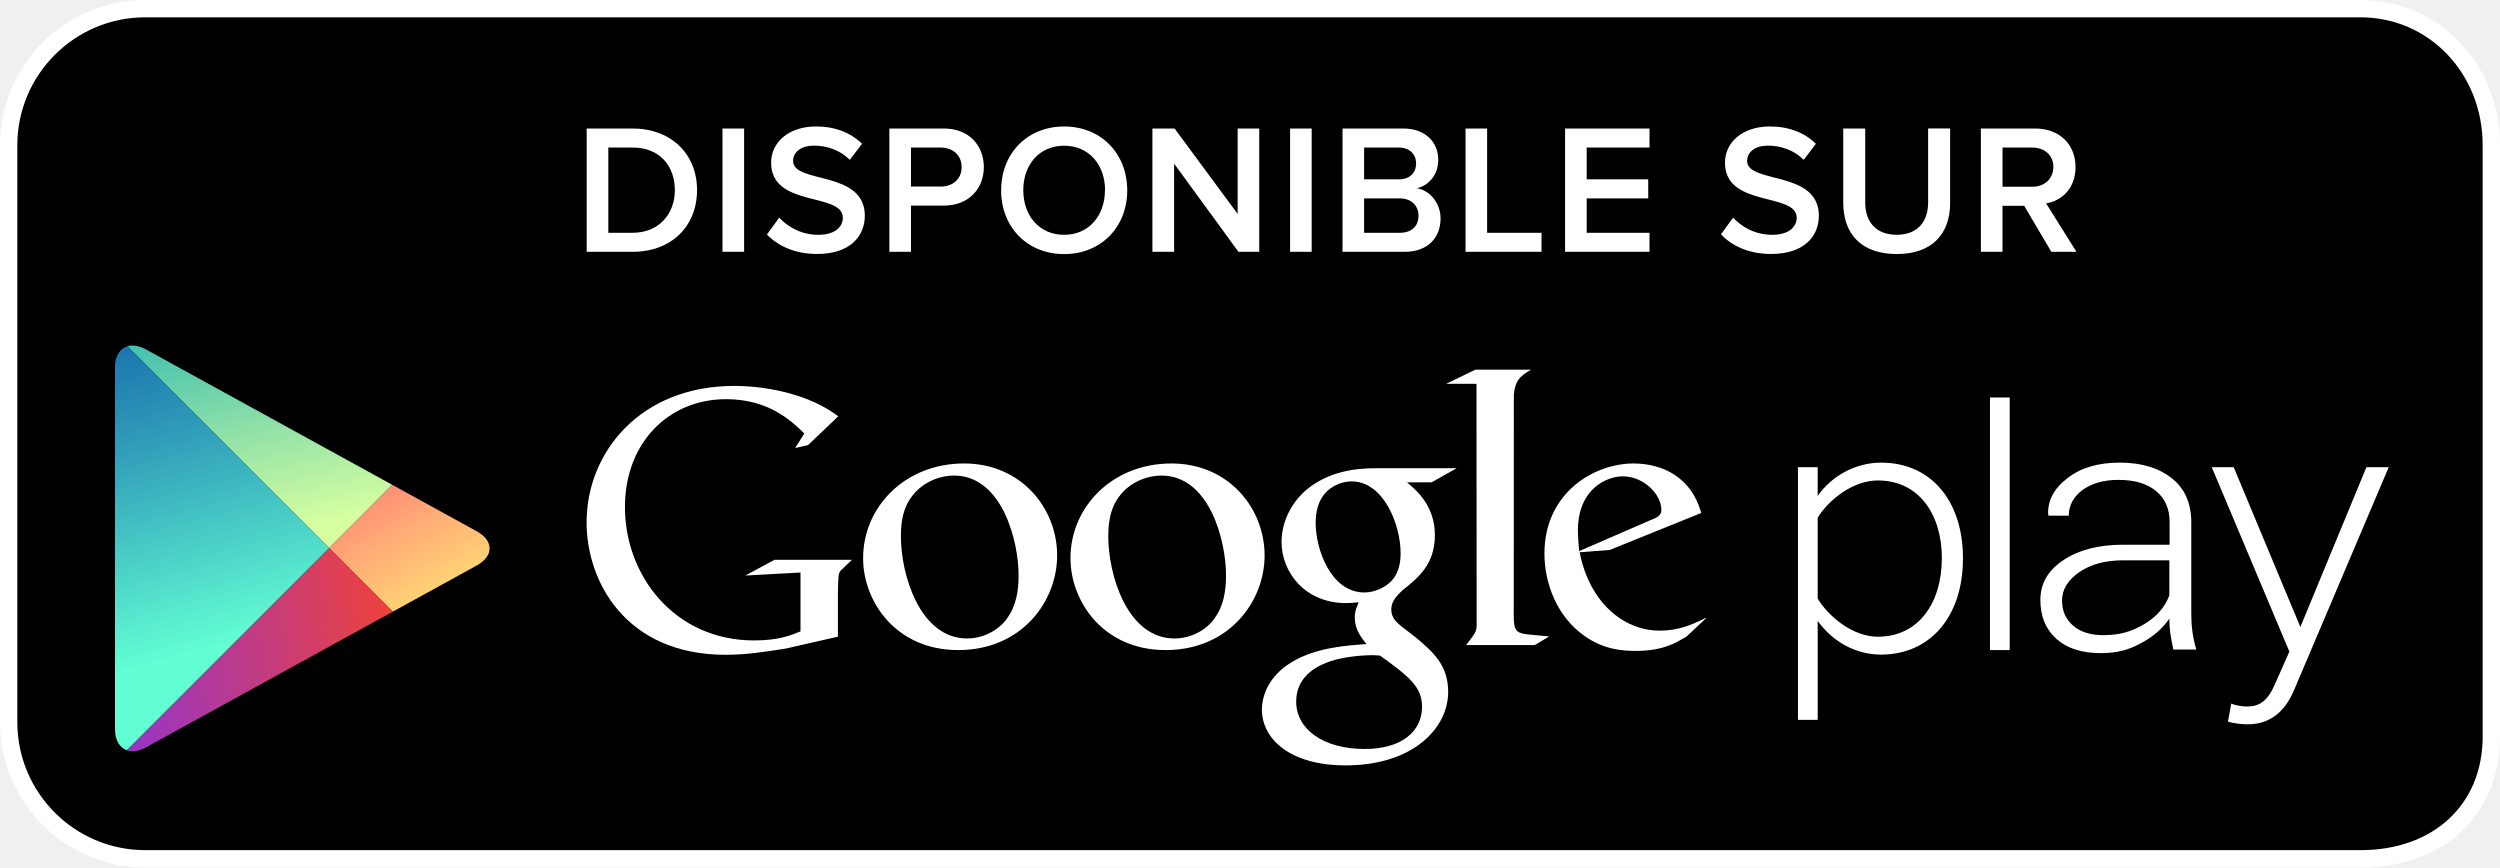
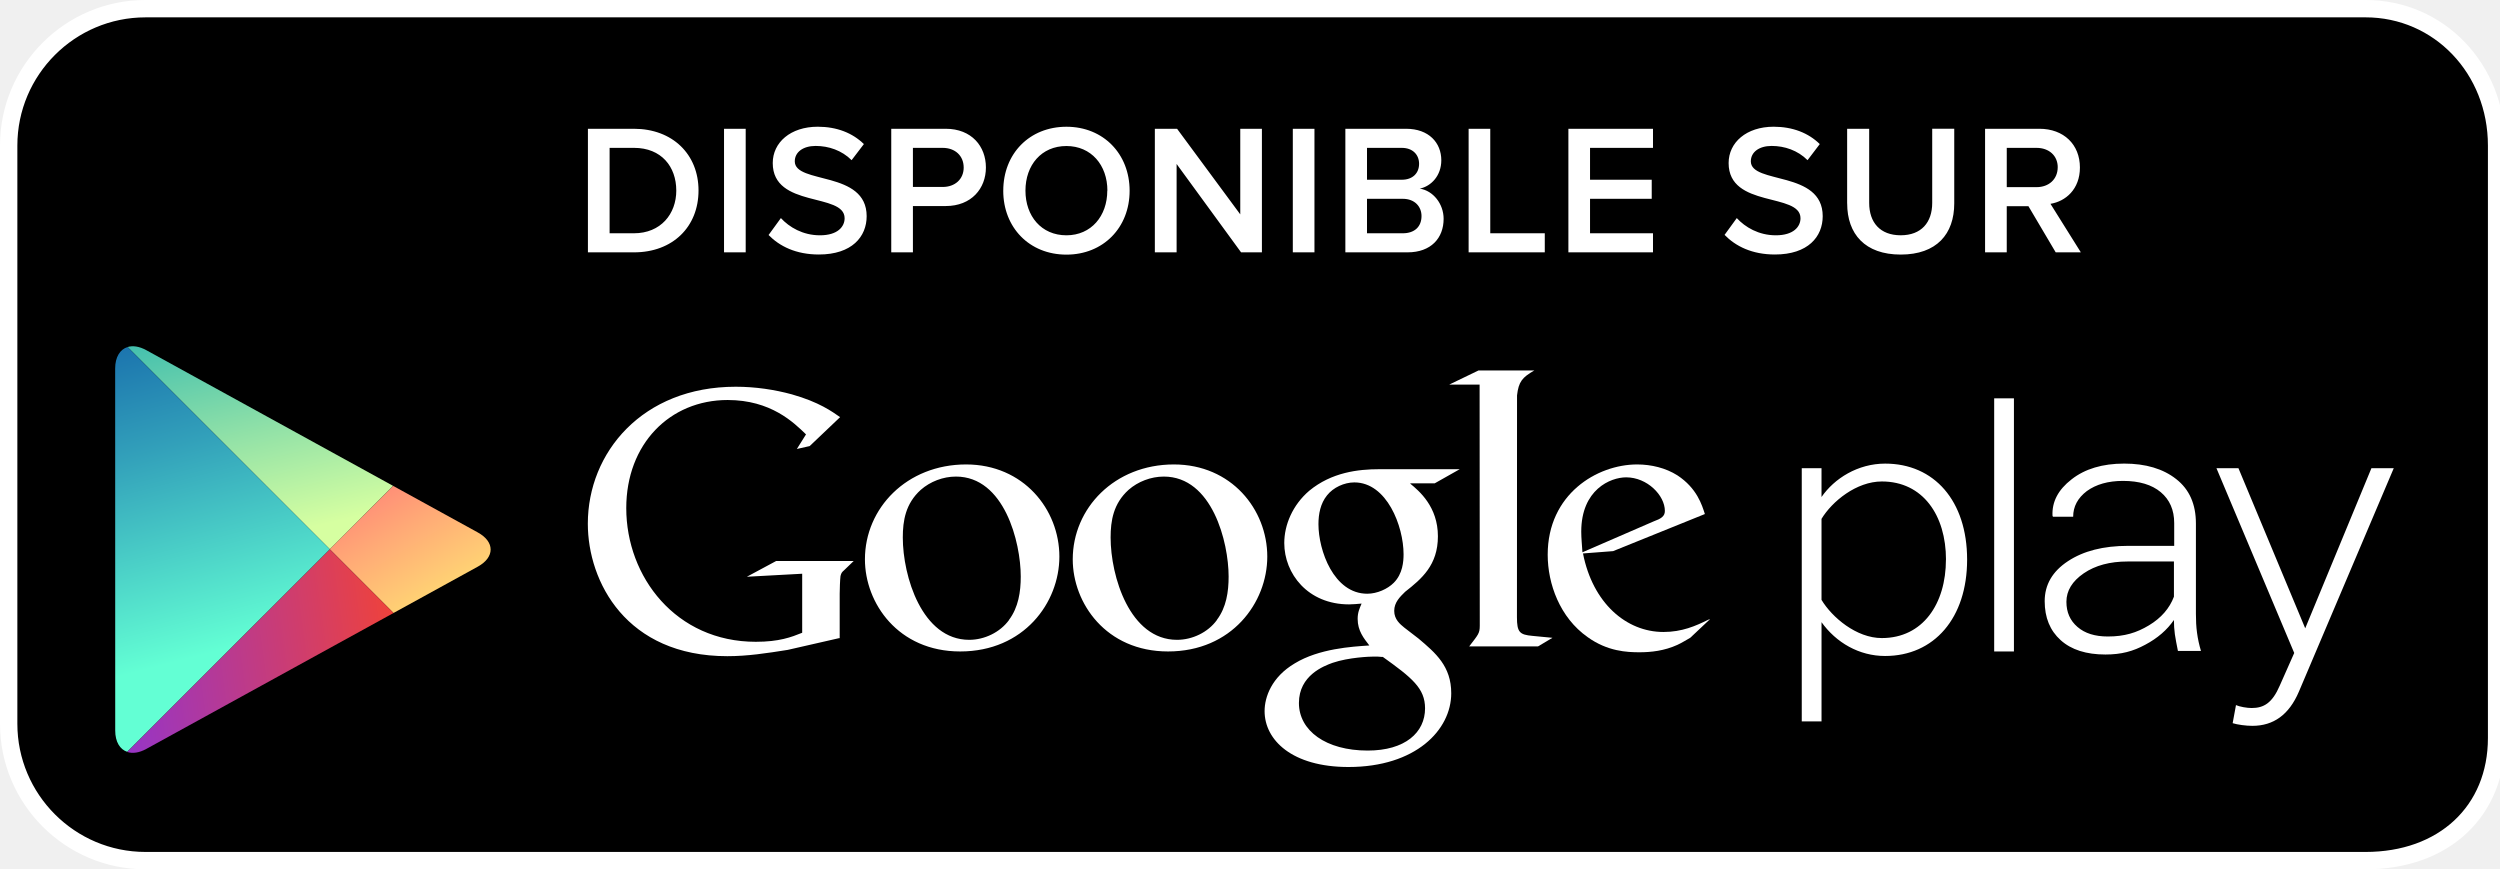
- <svg xmlns="http://www.w3.org/2000/svg" width="216.457" height="75.108" viewBox="0 0 216.457 75.108">
+ <svg xmlns="http://www.w3.org/2000/svg" width="216" height="75" viewBox="0 0 216 75">
  <defs>
    <linearGradient id="a" x1="879.429" x2="856.352" y1="495.527" y2="509.97" gradientUnits="userSpaceOnUse" gradientTransform="matrix(0.7071 0.7071 0.7071 -0.7071 -947.4174 -225.4017)">
      <stop offset="0" stop-color="#D6FFA1" />
      <stop offset=".326" stop-color="#93E2A7" />
      <stop offset="1" stop-color="#00A3B5" />
    </linearGradient>
    <linearGradient id="b" x1="866.01" x2="895.934" y1="507.865" y2="500.043" gradientUnits="userSpaceOnUse" gradientTransform="matrix(0.7071 0.7071 0.7071 -0.7071 -947.4174 -225.4017)">
      <stop offset="0" stop-color="#FF177B" />
      <stop offset=".672" stop-color="#FFA976" />
      <stop offset="1" stop-color="#FFEC73" />
    </linearGradient>
    <linearGradient id="c" x1="882.713" x2="850.268" y1="484.574" y2="503.663" gradientUnits="userSpaceOnUse" gradientTransform="matrix(0.7071 0.7071 0.7071 -0.7071 -947.4174 -225.4017)">
      <stop offset="0" stop-color="#63FFD4" />
      <stop offset=".485" stop-color="#32A0BA" />
      <stop offset=".835" stop-color="#1262A9" />
      <stop offset="1" stop-color="#064AA2" />
    </linearGradient>
    <linearGradient id="d" x1="894.492" x2="874.515" y1="499.728" y2="473.41" gradientUnits="userSpaceOnUse" gradientTransform="matrix(0.7071 0.7071 0.7071 -0.7071 -947.4174 -225.4017)">
      <stop offset="0" stop-color="#FF4521" />
      <stop offset=".341" stop-color="#D43E65" />
      <stop offset=".793" stop-color="#9F36B9" />
      <stop offset="1" stop-color="#8A33DB" />
    </linearGradient>
  </defs>
  <path d="M215.707 63.768c0 6.53-4.797 10.59-11.322 10.59H12.57C6.044 74.36.75 69.062.75 62.532V12.575C.75 6.045 6.043.75 12.57.75h191.814c6.525 0 11.322 5.295 11.322 11.824v51.194z" />
  <path fill="#FFF" d="M204.385 75.108H12.57C5.64 75.108 0 69.466 0 62.53V12.574C0 5.64 5.64 0 12.57 0h191.814c6.77 0 12.072 5.523 12.072 12.574v51.194c0 6.783-4.85 11.34-12.07 11.34zM12.57 1.5C6.468 1.5 1.5 6.468 1.5 12.574V62.53c0 6.108 4.967 11.078 11.07 11.078h191.814c6.324 0 10.572-3.955 10.572-9.84V12.573c0-6.21-4.645-11.074-10.572-11.074H12.57z" />
  <g fill="#FFF">
    <path d="M147.652 53.585l-1.615 1.52c-.37.206-.742.444-1.113.613-1.12.51-2.26.638-3.273.638-1.07 0-2.76-.07-4.49-1.316-2.39-1.688-3.44-4.588-3.44-7.114 0-5.23 4.26-7.798 7.73-7.798 1.22 0 2.47.304 3.48.945 1.69 1.113 2.12 2.562 2.37 3.34l-7.93 3.205-2.6.2c.84 4.29 3.74 6.785 6.95 6.785 1.6 0 2.79-.52 3.88-1.062 0 .01.22-.11.07.05zm-4.787-8.533c.645-.234.98-.438.98-.906 0-1.348-1.524-2.904-3.345-2.904-1.35 0-3.88 1.05-3.88 4.695 0 .57.067 1.176.103 1.78l6.142-2.665z" />
    <path d="M131.064 53.323c0 1.312.234 1.516 1.344 1.617.578.068 1.152.1 1.725.166l-1.248.743h-5.947c.78-1.02.914-1.12.914-1.79v-.76l-.014-20.07h-2.625l2.527-1.22h4.824c-1.045.6-1.357.97-1.492 2.15l-.008 19.14z" />
    <path d="M121.842 41.784c.773.637 2.393 1.988 2.393 4.553 0 2.5-1.41 3.677-2.83 4.792-.438.43-.945.91-.945 1.65 0 .74.51 1.15.877 1.45l1.22.94c1.48 1.25 2.83 2.39 2.83 4.73 0 3.17-3.07 6.37-8.876 6.37-4.88 0-7.25-2.33-7.25-4.83 0-1.22.61-2.94 2.6-4.12 2.1-1.28 4.93-1.45 6.45-1.55-.47-.61-1.01-1.26-1.01-2.3 0-.57.17-.91.34-1.32-.37.03-.74.07-1.08.07-3.58 0-5.6-2.67-5.6-5.3 0-1.56.71-3.28 2.16-4.52 1.93-1.59 4.22-1.86 6.04-1.86h6.96l-2.16 1.22h-2.09zm-2.39 14.98c-.278-.035-.444-.035-.778-.035-.305 0-2.13.06-3.54.54-.748.27-2.907 1.08-2.907 3.47s2.33 4.11 5.94 4.11c3.237 0 4.958-1.56 4.958-3.65-.002-1.73-1.115-2.63-3.674-4.46zm.968-6.41c.78-.778.848-1.855.848-2.467 0-2.427-1.445-6.207-4.252-6.207-.875 0-1.823.438-2.36 1.118-.57.703-.742 1.615-.742 2.492 0 2.26 1.317 6.008 4.217 6.008.85 0 1.76-.41 2.29-.945zm-19.5 5.932c-5.365 0-8.235-4.178-8.235-7.96 0-4.417 3.608-8.198 8.74-8.198 4.96 0 8.068 3.884 8.068 7.962 0 3.98-3.07 8.196-8.574 8.196zm4.22-2.73c.815-1.08 1.013-2.427 1.013-3.74 0-2.973-1.416-8.64-5.6-8.64-1.114 0-2.235.435-3.043 1.145-1.318 1.19-1.553 2.67-1.553 4.12 0 3.34 1.647 8.84 5.737 8.84 1.32 0 2.668-.64 3.445-1.71zm-22.18 2.73c-5.365 0-8.23-4.178-8.23-7.96 0-4.417 3.61-8.198 8.74-8.198 4.957 0 8.06 3.884 8.06 7.962 0 3.98-3.066 8.196-8.57 8.196zm4.22-2.73c.81-1.08 1.013-2.427 1.013-3.74 0-2.973-1.42-8.64-5.6-8.64-1.118 0-2.227.435-3.037 1.145-1.32 1.19-1.554 2.67-1.554 4.12 0 3.34 1.654 8.84 5.737 8.84 1.31 0 2.66-.64 3.44-1.71zm-14.595 1.56L68.06 56.15c-1.832.29-3.478.544-5.22.544-8.728 0-12.052-6.424-12.052-11.45 0-6.14 4.71-11.83 12.778-11.83 1.707 0 3.35.25 4.846.657 2.37.67 3.48 1.49 4.173 1.97l-2.628 2.5-1.108.25.79-1.26c-1.07-1.04-3.04-2.97-6.77-2.97-5 0-8.76 3.8-8.76 9.34 0 5.95 4.3 11.55 11.19 11.55 2.02 0 3.07-.4 4.01-.78v-5.1l-4.78.26 2.53-1.36h6.7l-.82.79c-.22.19-.25.25-.32.51-.04.29-.07 1.205-.07 1.527v3.86zm84.795-1.386v8.596h-1.708V40.452h1.707v2.49c1.11-1.608 3.14-2.886 5.5-2.886 4.23 0 7.08 3.21 7.08 8.294 0 5.05-2.85 8.327-7.09 8.327-2.23.002-4.23-1.147-5.51-2.948zm10.753-5.378c0-3.83-1.998-6.753-5.54-6.753-2.198 0-4.3 1.72-5.214 3.23v7c.91 1.51 3.01 3.3 5.21 3.3 3.54 0 5.54-2.95 5.54-6.79zm4.164 7.932v-21.87h1.707v21.87h-1.707zm20.86 4.626c.364.16.987.263 1.384.263 1.05 0 1.78-.428 2.43-1.936l1.25-2.82-6.72-15.965h1.9l5.77 13.834 5.72-13.834h1.93l-8.2 19.314c-.85 1.99-2.19 2.947-4.02 2.947-.55 0-1.28-.1-1.7-.23l.29-1.574zm-4.985-4.673c-.115-.55-.2-1.03-.264-1.437-.053-.403-.082-.815-.082-1.233-.586.858-1.414 1.573-2.475 2.137-1.05.566-2.06.846-3.44.846-1.66 0-2.95-.41-3.87-1.24-.92-.828-1.38-1.95-1.38-3.37s.67-2.573 2.01-3.454c1.34-.885 3.06-1.324 5.19-1.324h3.99v-1.967c0-1.134-.39-2.023-1.16-2.67-.77-.646-1.86-.975-3.26-.975-1.29 0-2.33.3-3.13.88-.78.595-1.18 1.33-1.18 2.218h-1.744l-.04-.084c-.06-1.195.48-2.246 1.65-3.15 1.153-.905 2.67-1.36 4.54-1.36 1.86 0 3.37.448 4.5 1.342 1.134.886 1.7 2.164 1.7 3.837v7.81c0 .562.024 1.104.097 1.632.07.53.187 1.057.34 1.566h-1.966zm-6.057-1.244c1.45 0 2.49-.323 3.557-.965 1.06-.638 1.777-1.47 2.156-2.475v-3.04h-4c-1.53 0-2.793.338-3.79 1.02-.995.682-1.5 1.505-1.5 2.462 0 .902.317 1.625.956 2.172.637.553 1.508.826 2.62.826z" />
  </g>
  <path fill="none" d="M28.498 47.46l5.476-5.477h-.002l-5.474 5.477L11.02 29.985l17.478 17.478L10.993 64.97l17.505-17.507 5.5 5.5H34" />
  <path fill="url(#a)" d="M33.972 41.983l-21.336-11.73c-.604-.332-1.163-.41-1.615-.27L28.5 47.46l5.472-5.477z" />
  <path fill="url(#b)" d="M34 52.963l7.284-4.005c1.477-.815 1.477-2.143 0-2.954l-7.31-4.02-5.477 5.476L34 52.963z" />
  <path fill="url(#c)" d="M11.02 29.985c-.65.203-1.07.86-1.07 1.854l.005 31.28c0 .98.407 1.63 1.038 1.84L28.5 47.46 11.02 29.984z" />
  <path fill="url(#d)" d="M10.993 64.97c.454.152 1.024.08 1.643-.26L34 52.964l-5.5-5.5L10.992 64.97z" />
  <path fill="#FFF" d="M50.796 21.803V11.126h3.97c3.345 0 5.586 2.21 5.586 5.33 0 3.153-2.24 5.347-5.57 5.347h-3.986zm7.634-5.346c0-2.05-1.28-3.682-3.65-3.682h-2.11v7.38h2.098c2.32 0 3.664-1.666 3.664-3.698zm4.126 5.346V11.126h1.872v10.677h-1.872zm3.854-1.505l1.058-1.456c.72.784 1.89 1.488 3.377 1.488 1.537 0 2.13-.752 2.13-1.473 0-2.24-6.21-.85-6.21-4.77 0-1.777 1.535-3.138 3.888-3.138 1.65 0 3.01.54 3.986 1.5l-1.06 1.39c-.85-.85-1.99-1.23-3.11-1.23-1.09 0-1.8.54-1.8 1.33 0 2 6.21.77 6.21 4.74 0 1.77-1.27 3.31-4.13 3.31-1.97 0-3.4-.71-4.36-1.7zm10.594 1.505V11.126h4.706c2.24 0 3.473 1.52 3.473 3.346 0 1.81-1.248 3.33-3.473 3.33h-2.834v4h-1.872zm6.258-7.33c0-1.025-.752-1.697-1.81-1.697h-2.576v3.377h2.577c1.057 0 1.81-.672 1.81-1.68zm3.42 2c0-3.186 2.257-5.522 5.46-5.522 3.184 0 5.457 2.34 5.457 5.53S95.32 22 92.14 22c-3.2 0-5.46-2.338-5.46-5.523zm8.997 0c0-2.21-1.4-3.857-3.54-3.857-2.16 0-3.54 1.648-3.54 3.857 0 2.192 1.37 3.857 3.54 3.857 2.14 0 3.53-1.665 3.53-3.857zm11.55 5.33l-5.57-7.635v7.635h-1.88V11.126h1.92l5.46 7.396v-7.396h1.87v10.677h-1.81zm4.47 0V11.126h1.87v10.677h-1.87zm4.54 0V11.126h5.25c1.97 0 3.04 1.217 3.04 2.722 0 1.328-.87 2.24-1.86 2.45 1.15.175 2.06 1.31 2.06 2.607 0 1.665-1.09 2.897-3.11 2.897h-5.4zm6.37-7.65c0-.785-.55-1.377-1.49-1.377h-3.01v2.753h3.01c.94 0 1.49-.57 1.49-1.38zm.21 4.512c0-.8-.57-1.488-1.62-1.488h-3.09v2.978h3.09c1.01 0 1.62-.56 1.62-1.49zm4.07 3.138V11.126h1.87v9.028h4.71v1.648h-6.58zm8.62 0V11.126h7.31v1.65h-5.44v2.752h5.33v1.648h-5.33v2.978h5.44v1.648h-7.31zM149 20.298l1.058-1.456c.72.784 1.887 1.488 3.375 1.488 1.537 0 2.13-.752 2.13-1.473 0-2.24-6.21-.85-6.21-4.77 0-1.777 1.535-3.138 3.89-3.138 1.647 0 3.01.54 3.985 1.5l-1.056 1.39c-.85-.85-1.986-1.23-3.105-1.23-1.09 0-1.795.54-1.795 1.33 0 2 6.21.77 6.21 4.74 0 1.77-1.265 3.31-4.13 3.31-1.97 0-3.393-.71-4.354-1.7zm10.593-2.72v-6.45h1.904v6.4c0 1.696.945 2.8 2.723 2.8 1.777 0 2.723-1.103 2.723-2.8v-6.403h1.904v6.45c0 2.642-1.52 4.42-4.625 4.42-3.09 0-4.626-1.778-4.626-4.42zm18.02 4.225l-2.355-3.985h-1.875v3.985h-1.873V11.126h4.69c2.11 0 3.505 1.36 3.505 3.346 0 1.89-1.248 2.93-2.545 3.138l2.625 4.193h-2.175zm.175-7.347c0-1.024-.773-1.68-1.828-1.68h-2.576v3.393h2.576c1.057 0 1.826-.68 1.826-1.72z" />
</svg>
